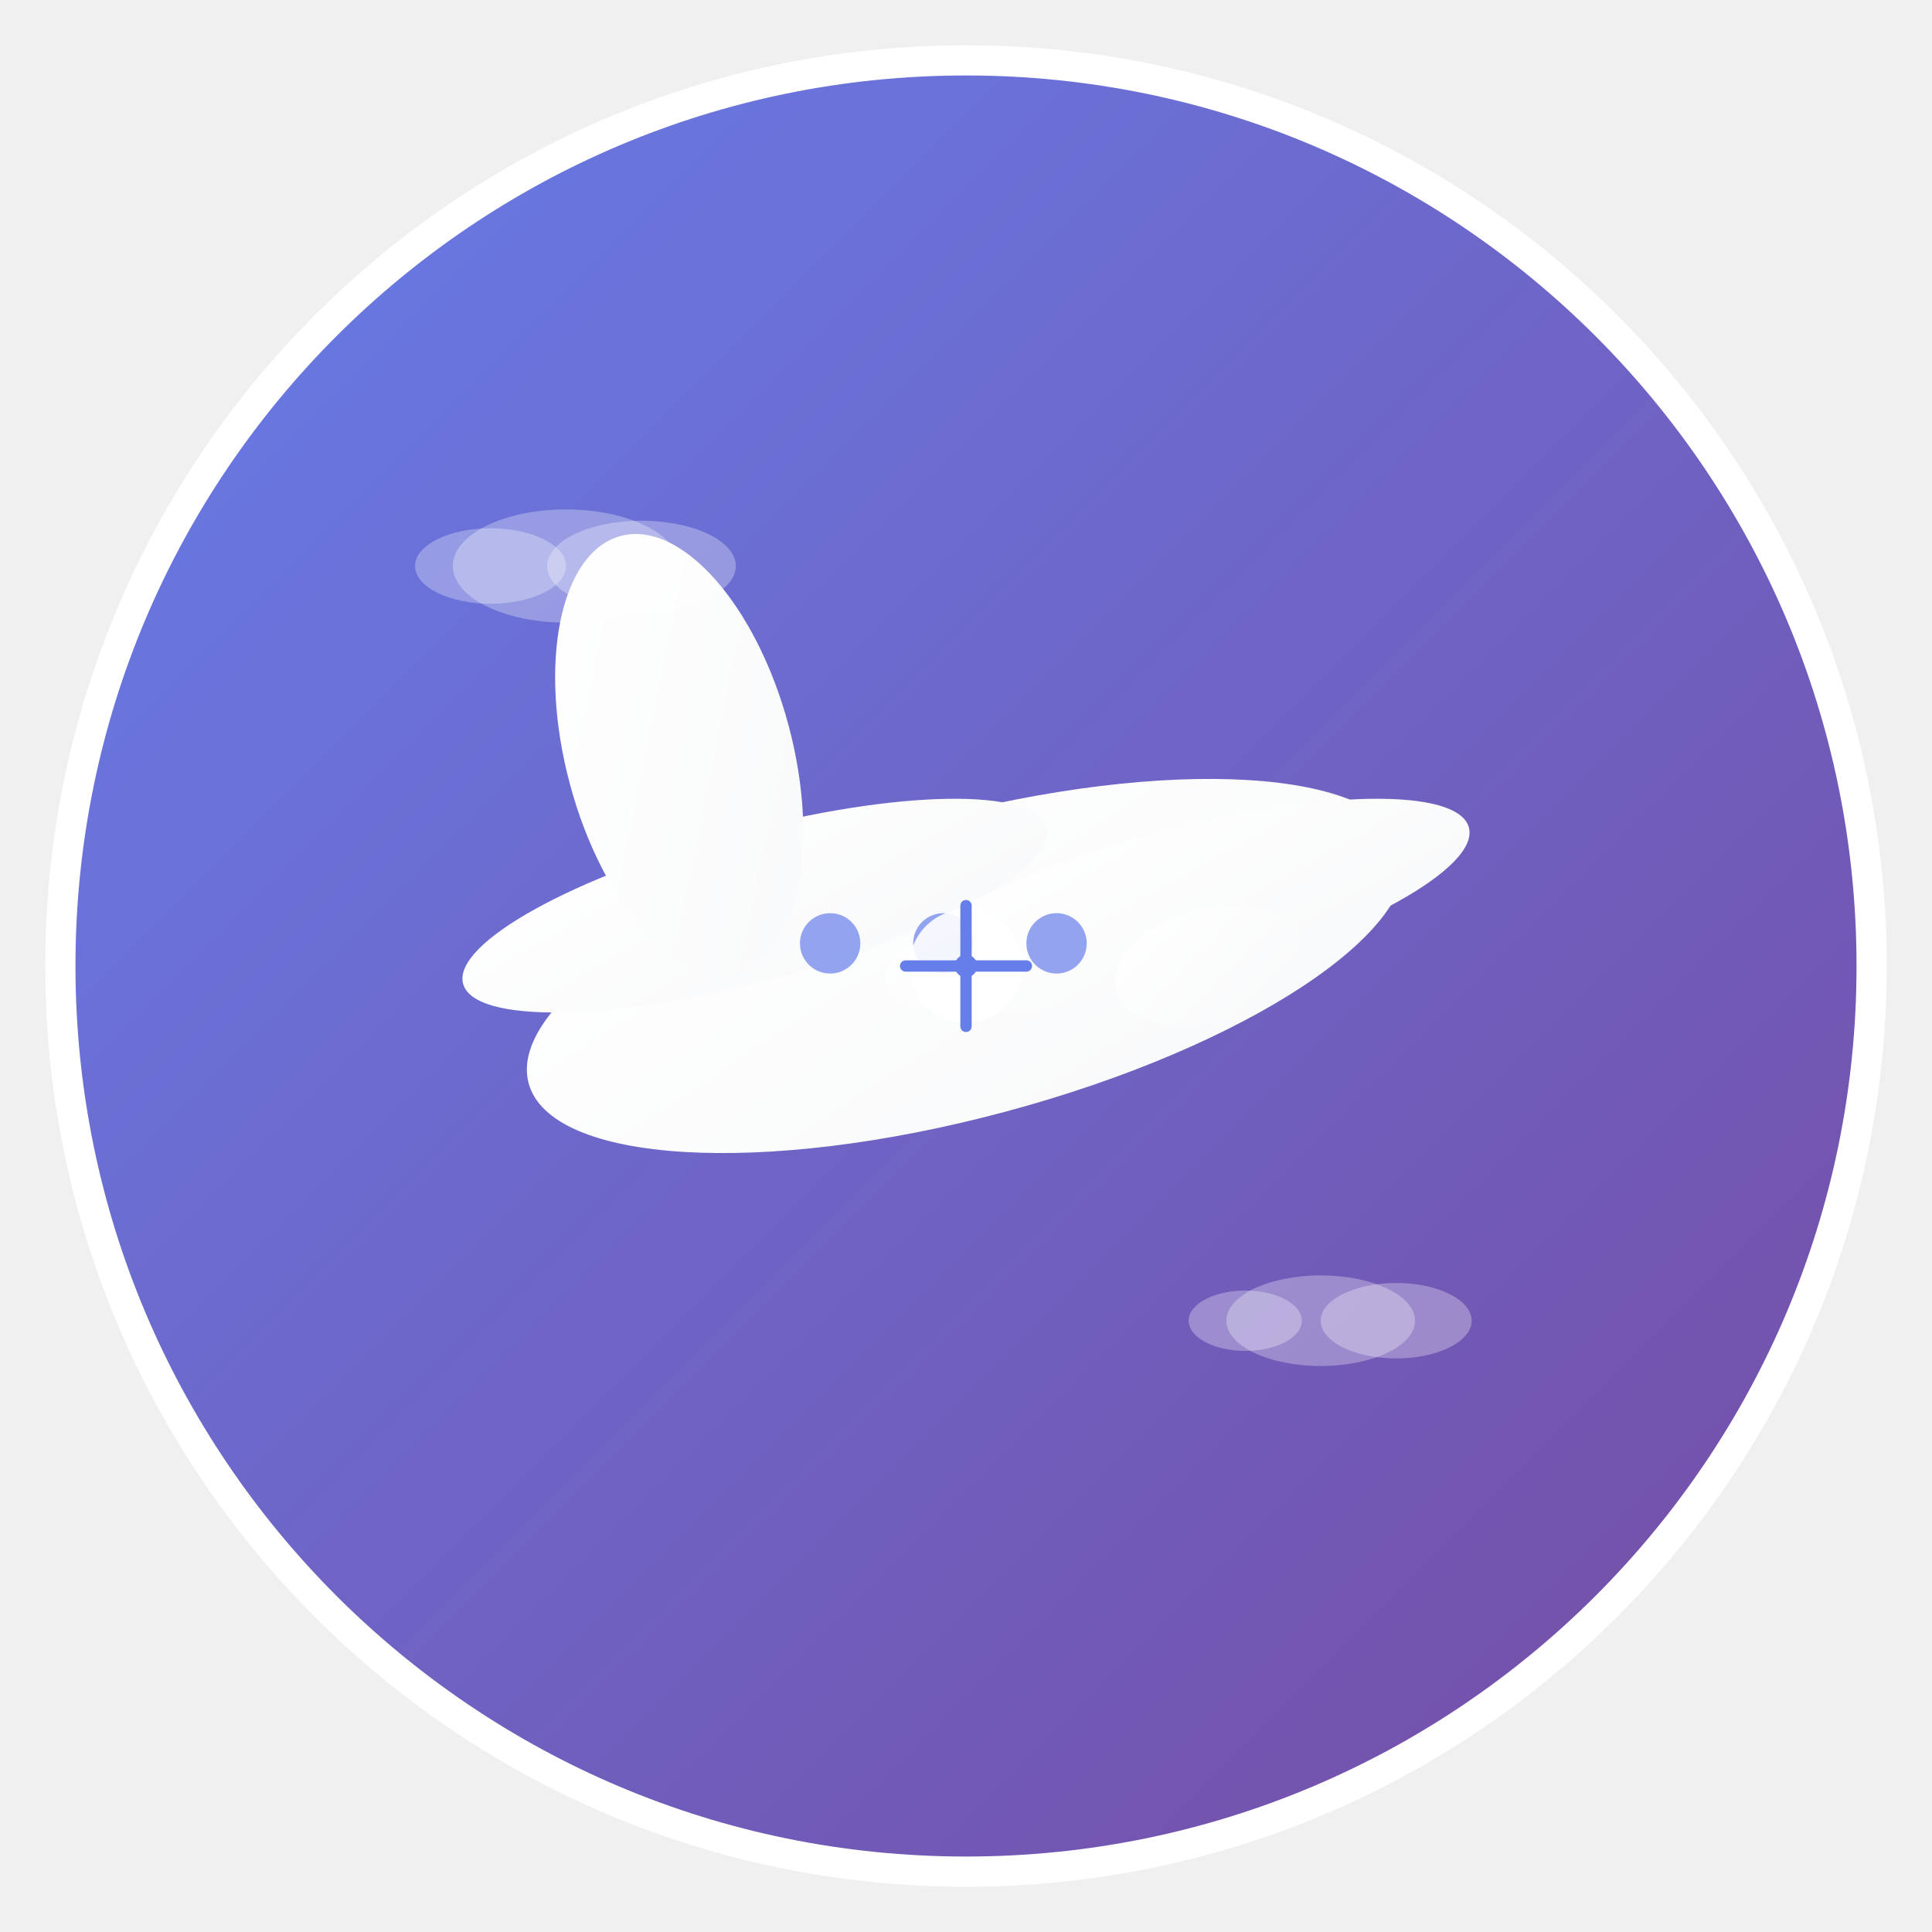
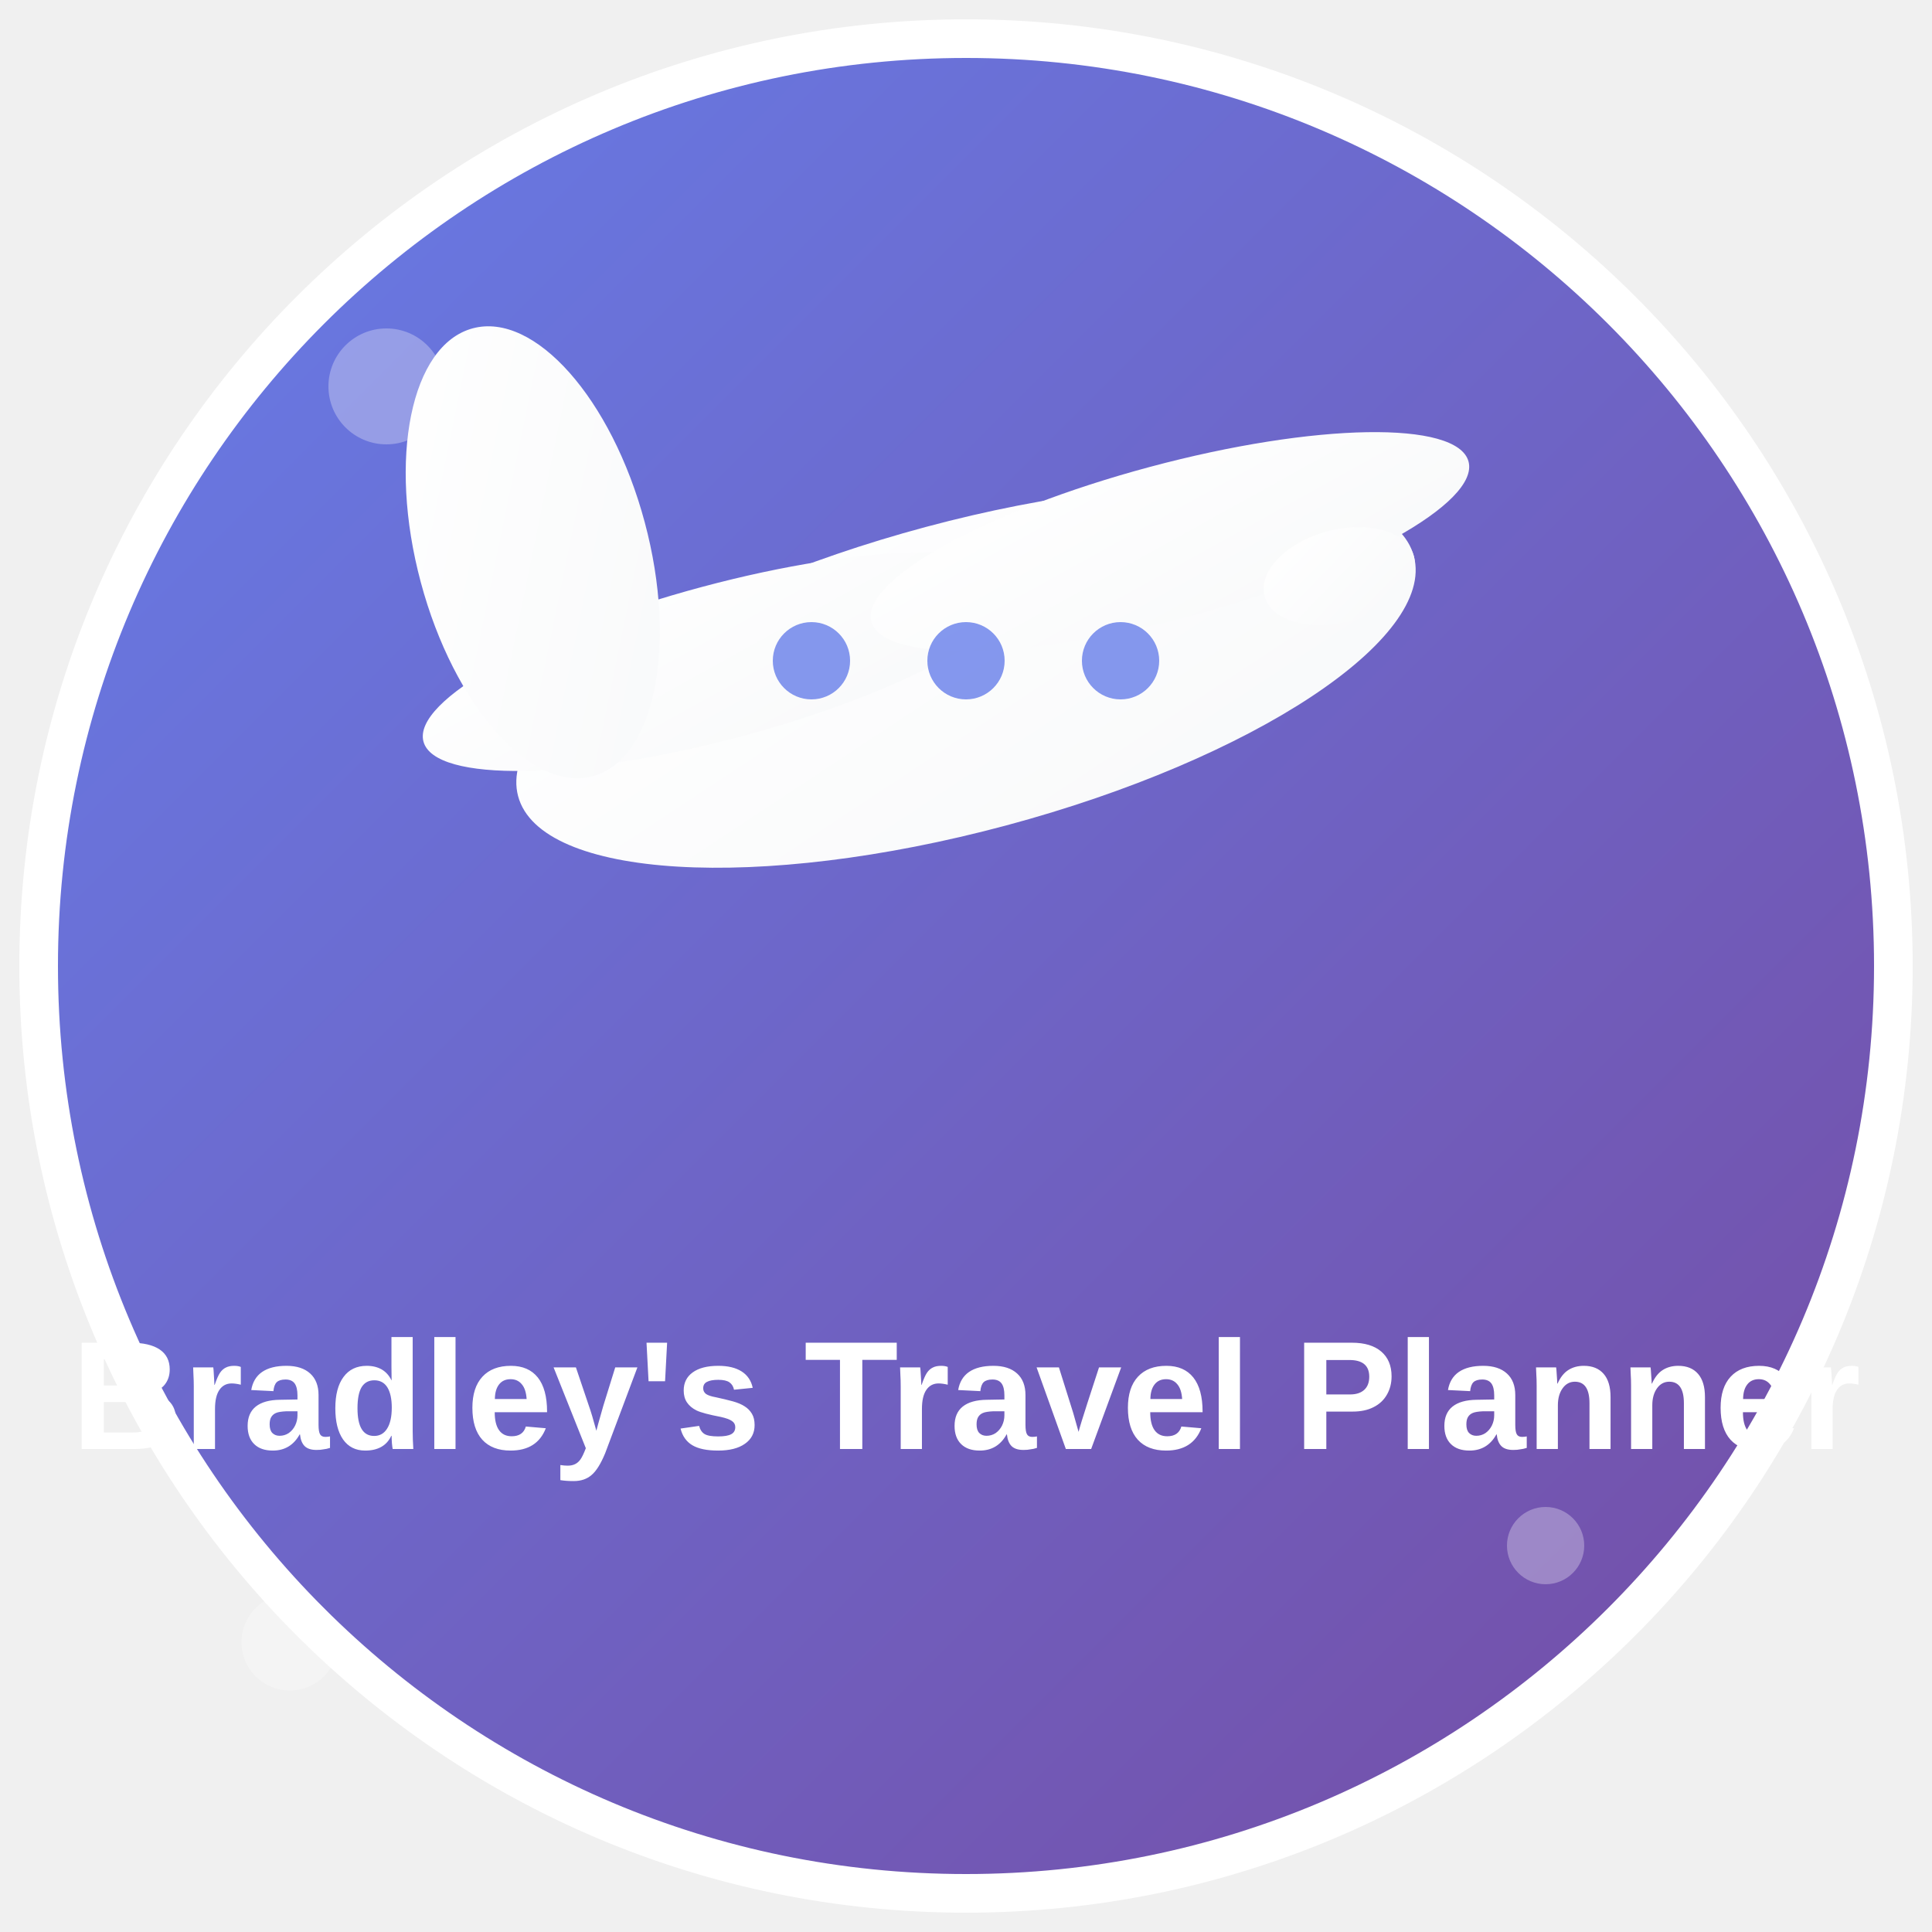
- <svg xmlns="http://www.w3.org/2000/svg" width="192" height="192" viewBox="0 0 512 512">
+ <svg xmlns="http://www.w3.org/2000/svg" width="192" height="192" viewBox="0 0 192 192">
  <defs>
    <linearGradient id="bg" x1="0%" y1="0%" x2="100%" y2="100%">
      <stop offset="0%" style="stop-color:#667eea;stop-opacity:1" />
      <stop offset="100%" style="stop-color:#764ba2;stop-opacity:1" />
    </linearGradient>
    <linearGradient id="plane" x1="0%" y1="0%" x2="100%" y2="100%">
      <stop offset="0%" style="stop-color:#ffffff;stop-opacity:1" />
      <stop offset="100%" style="stop-color:#f8f9fa;stop-opacity:1" />
    </linearGradient>
  </defs>
-   <circle cx="256" cy="256" r="240" fill="url(#bg)" stroke="#ffffff" stroke-width="8" />
-   <ellipse cx="256" cy="256" rx="120" ry="40" fill="url(#plane)" transform="rotate(-15 256 256)" />
-   <ellipse cx="200" cy="240" rx="80" ry="20" fill="url(#plane)" transform="rotate(-15 200 240)" />
-   <ellipse cx="312" cy="240" rx="80" ry="20" fill="url(#plane)" transform="rotate(-15 312 240)" />
-   <ellipse cx="180" cy="200" rx="30" ry="60" fill="url(#plane)" transform="rotate(-15 180 200)" />
-   <ellipse cx="320" cy="256" rx="25" ry="15" fill="url(#plane)" transform="rotate(-15 320 256)" />
-   <circle cx="220" cy="250" r="8" fill="#667eea" opacity="0.7" />
-   <circle cx="250" cy="250" r="8" fill="#667eea" opacity="0.7" />
-   <circle cx="280" cy="250" r="8" fill="#667eea" opacity="0.7" />
-   <ellipse cx="150" cy="150" rx="30" ry="15" fill="rgba(255,255,255,0.3)" />
-   <ellipse cx="170" cy="150" rx="25" ry="12" fill="rgba(255,255,255,0.3)" />
-   <ellipse cx="130" cy="150" rx="20" ry="10" fill="rgba(255,255,255,0.3)" />
-   <ellipse cx="350" cy="350" rx="25" ry="12" fill="rgba(255,255,255,0.3)" />
-   <ellipse cx="370" cy="350" rx="20" ry="10" fill="rgba(255,255,255,0.3)" />
-   <ellipse cx="330" cy="350" rx="15" ry="8" fill="rgba(255,255,255,0.3)" />
-   <circle cx="256" cy="256" r="15" fill="#ffffff" opacity="0.9" />
-   <line x1="256" y1="240" x2="256" y2="272" stroke="#667eea" stroke-width="3" stroke-linecap="round" />
-   <line x1="240" y1="256" x2="272" y2="256" stroke="#667eea" stroke-width="3" stroke-linecap="round" />
-   <circle cx="256" cy="256" r="3" fill="#667eea" />
+   <circle cx="96" cy="96" r="92.16" fill="url(#bg)" stroke="#ffffff" stroke-width="3.84" />
+   <g transform="translate(96, 67.2)">
+     <ellipse cx="0" cy="0" rx="46.08" ry="15.36" fill="url(#plane)" transform="rotate(-15)" />
+     <ellipse cx="-23.04" cy="-7.68" rx="30.72" ry="7.68" fill="url(#plane)" transform="rotate(-15)" />
+     <ellipse cx="23.04" cy="-7.68" rx="30.72" ry="7.68" fill="url(#plane)" transform="rotate(-15)" />
+     <ellipse cx="-38.4" cy="-23.04" rx="11.52" ry="23.04" fill="url(#plane)" transform="rotate(-15)" />
+     <ellipse cx="38.4" cy="0" rx="7.68" ry="4.608" fill="url(#plane)" transform="rotate(-15)" />
+     <circle cx="-15.36" cy="-1.536" r="3.84" fill="#667eea" opacity="0.8" />
+     <circle cx="0" cy="-1.536" r="3.84" fill="#667eea" opacity="0.8" />
+     <circle cx="15.36" cy="-1.536" r="3.84" fill="#667eea" opacity="0.8" />
+   </g>
+   <text x="96" y="144" text-anchor="middle" font-family="Arial, sans-serif" font-size="15.36" font-weight="bold" fill="white">
+     Bradley's Travel Planner
+   </text>
+   <circle cx="38.4" cy="38.4" r="5.76" fill="rgba(255,255,255,0.3)" />
+   <circle cx="153.6" cy="153.6" r="3.84" fill="rgba(255,255,255,0.3)" />
+   <circle cx="28.8" cy="163.2" r="4.8" fill="rgba(255,255,255,0.3)" />
</svg>
